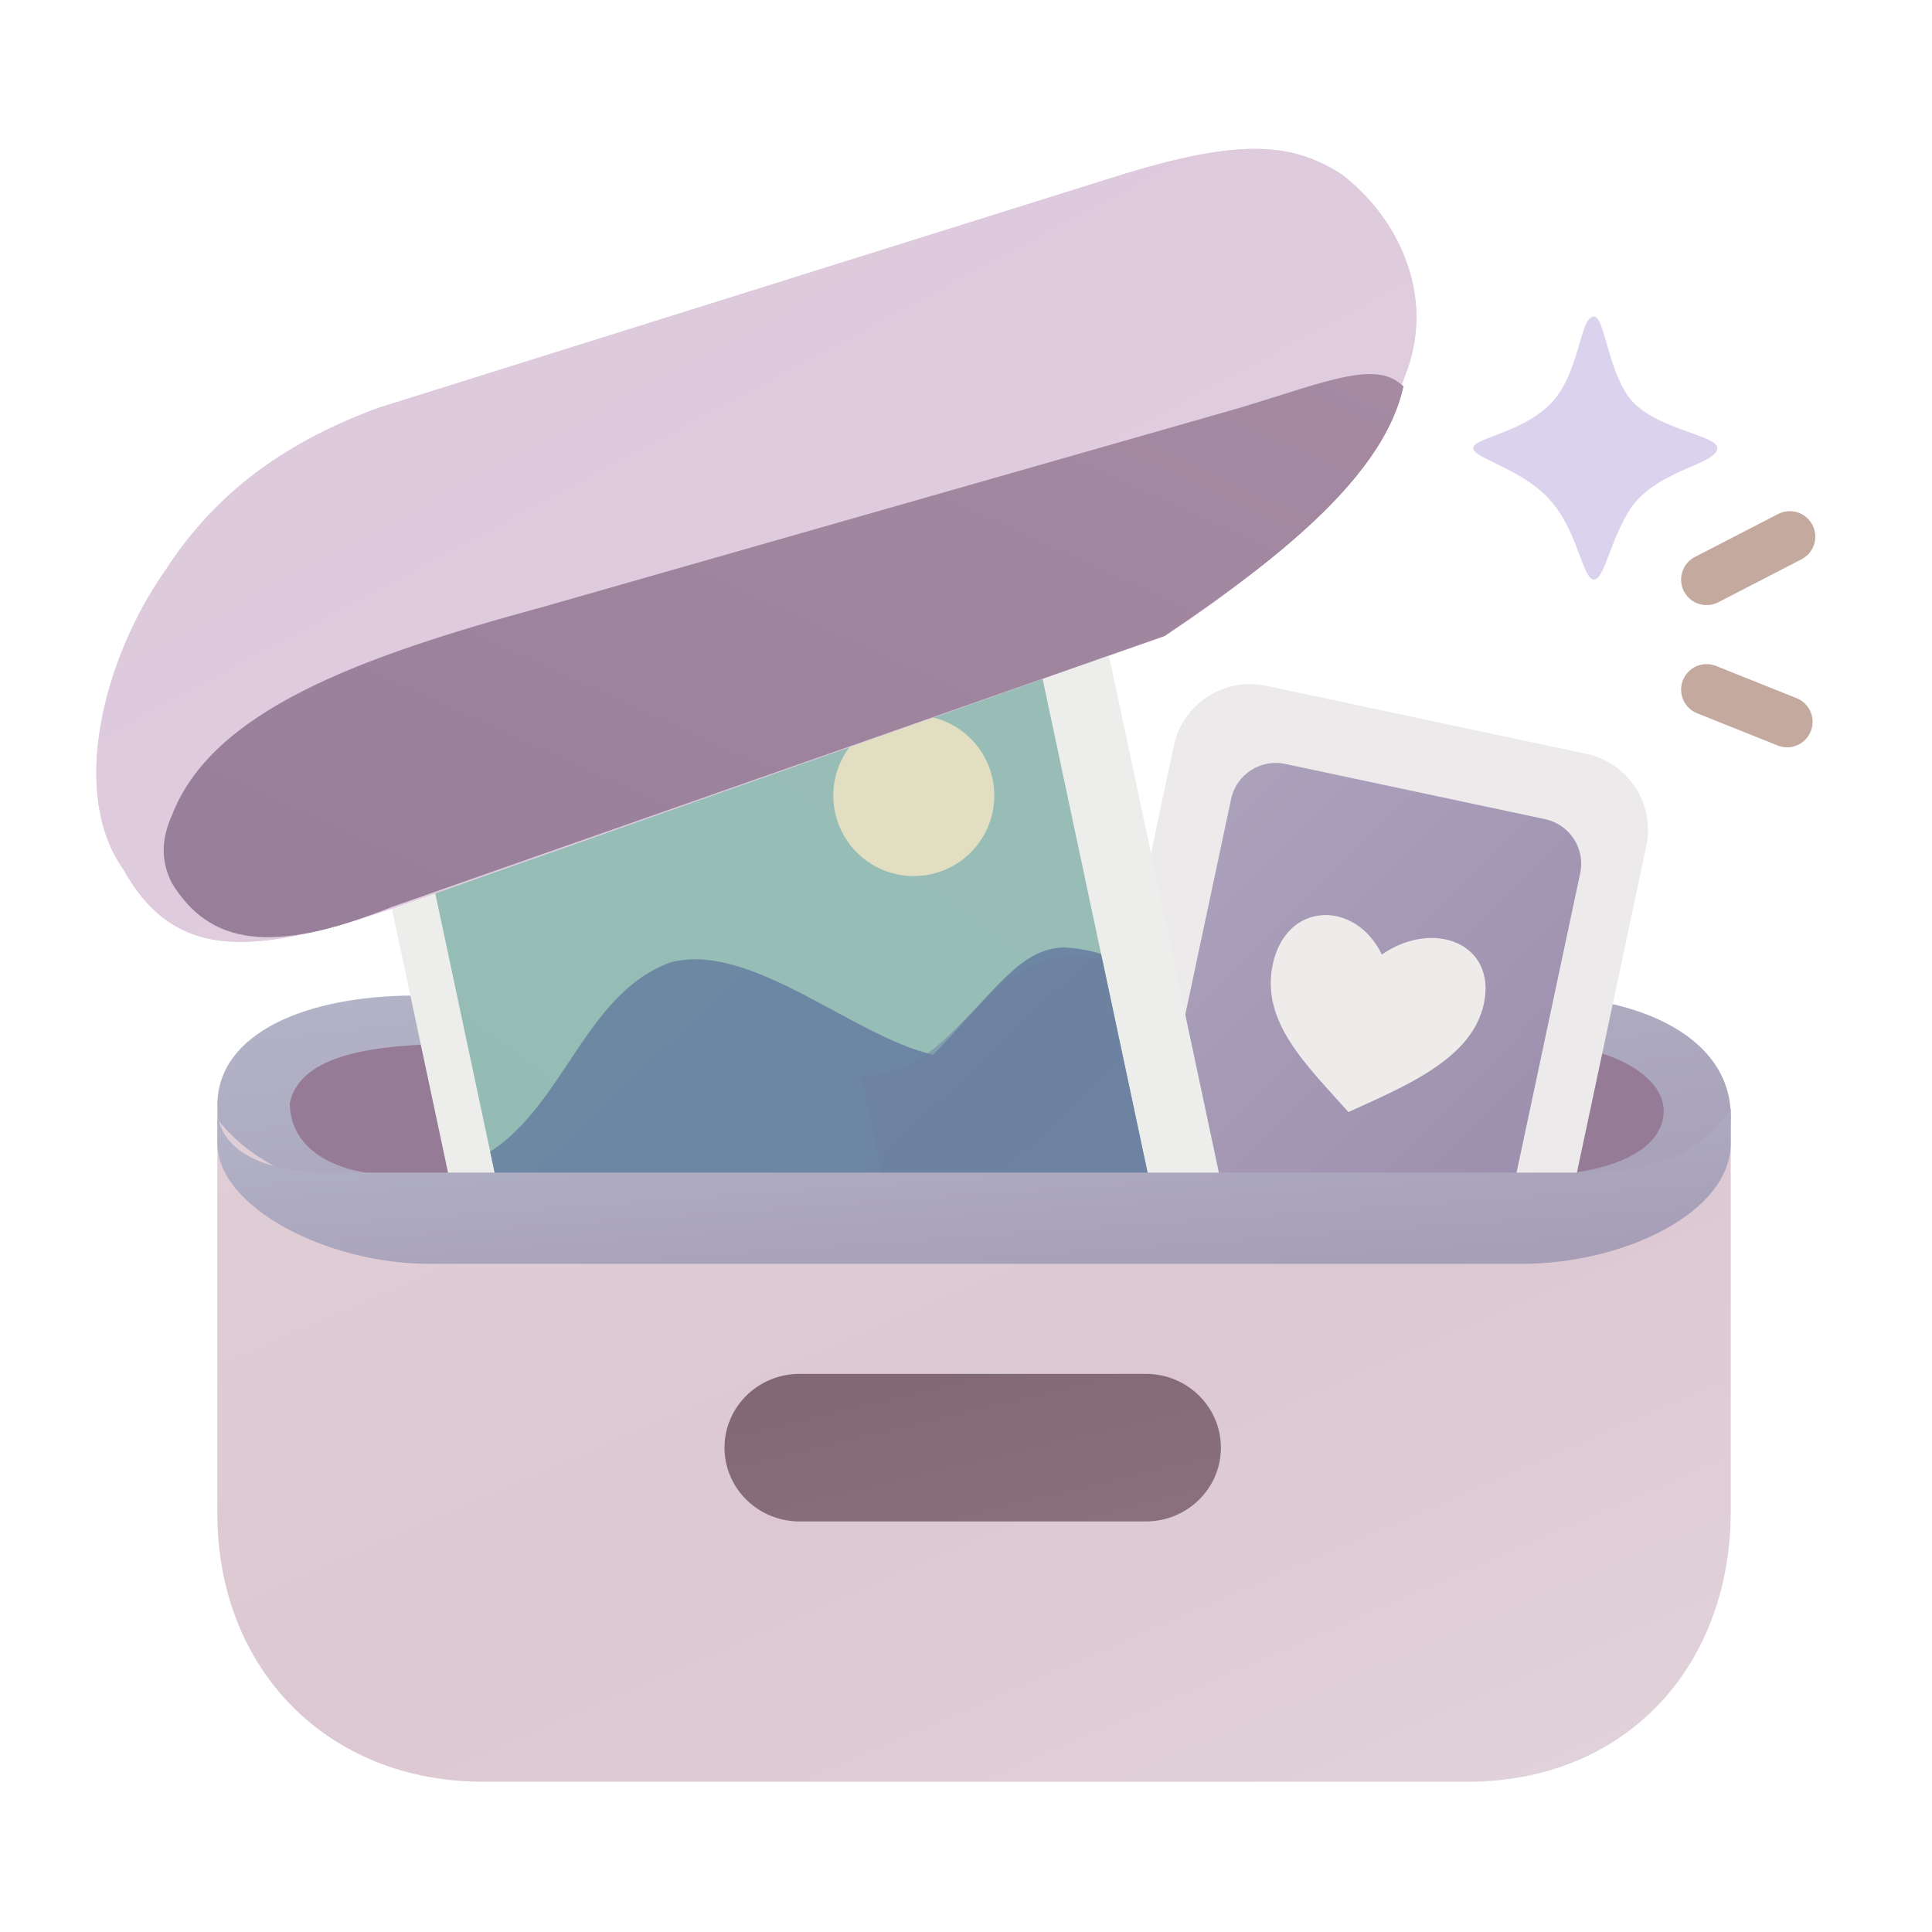
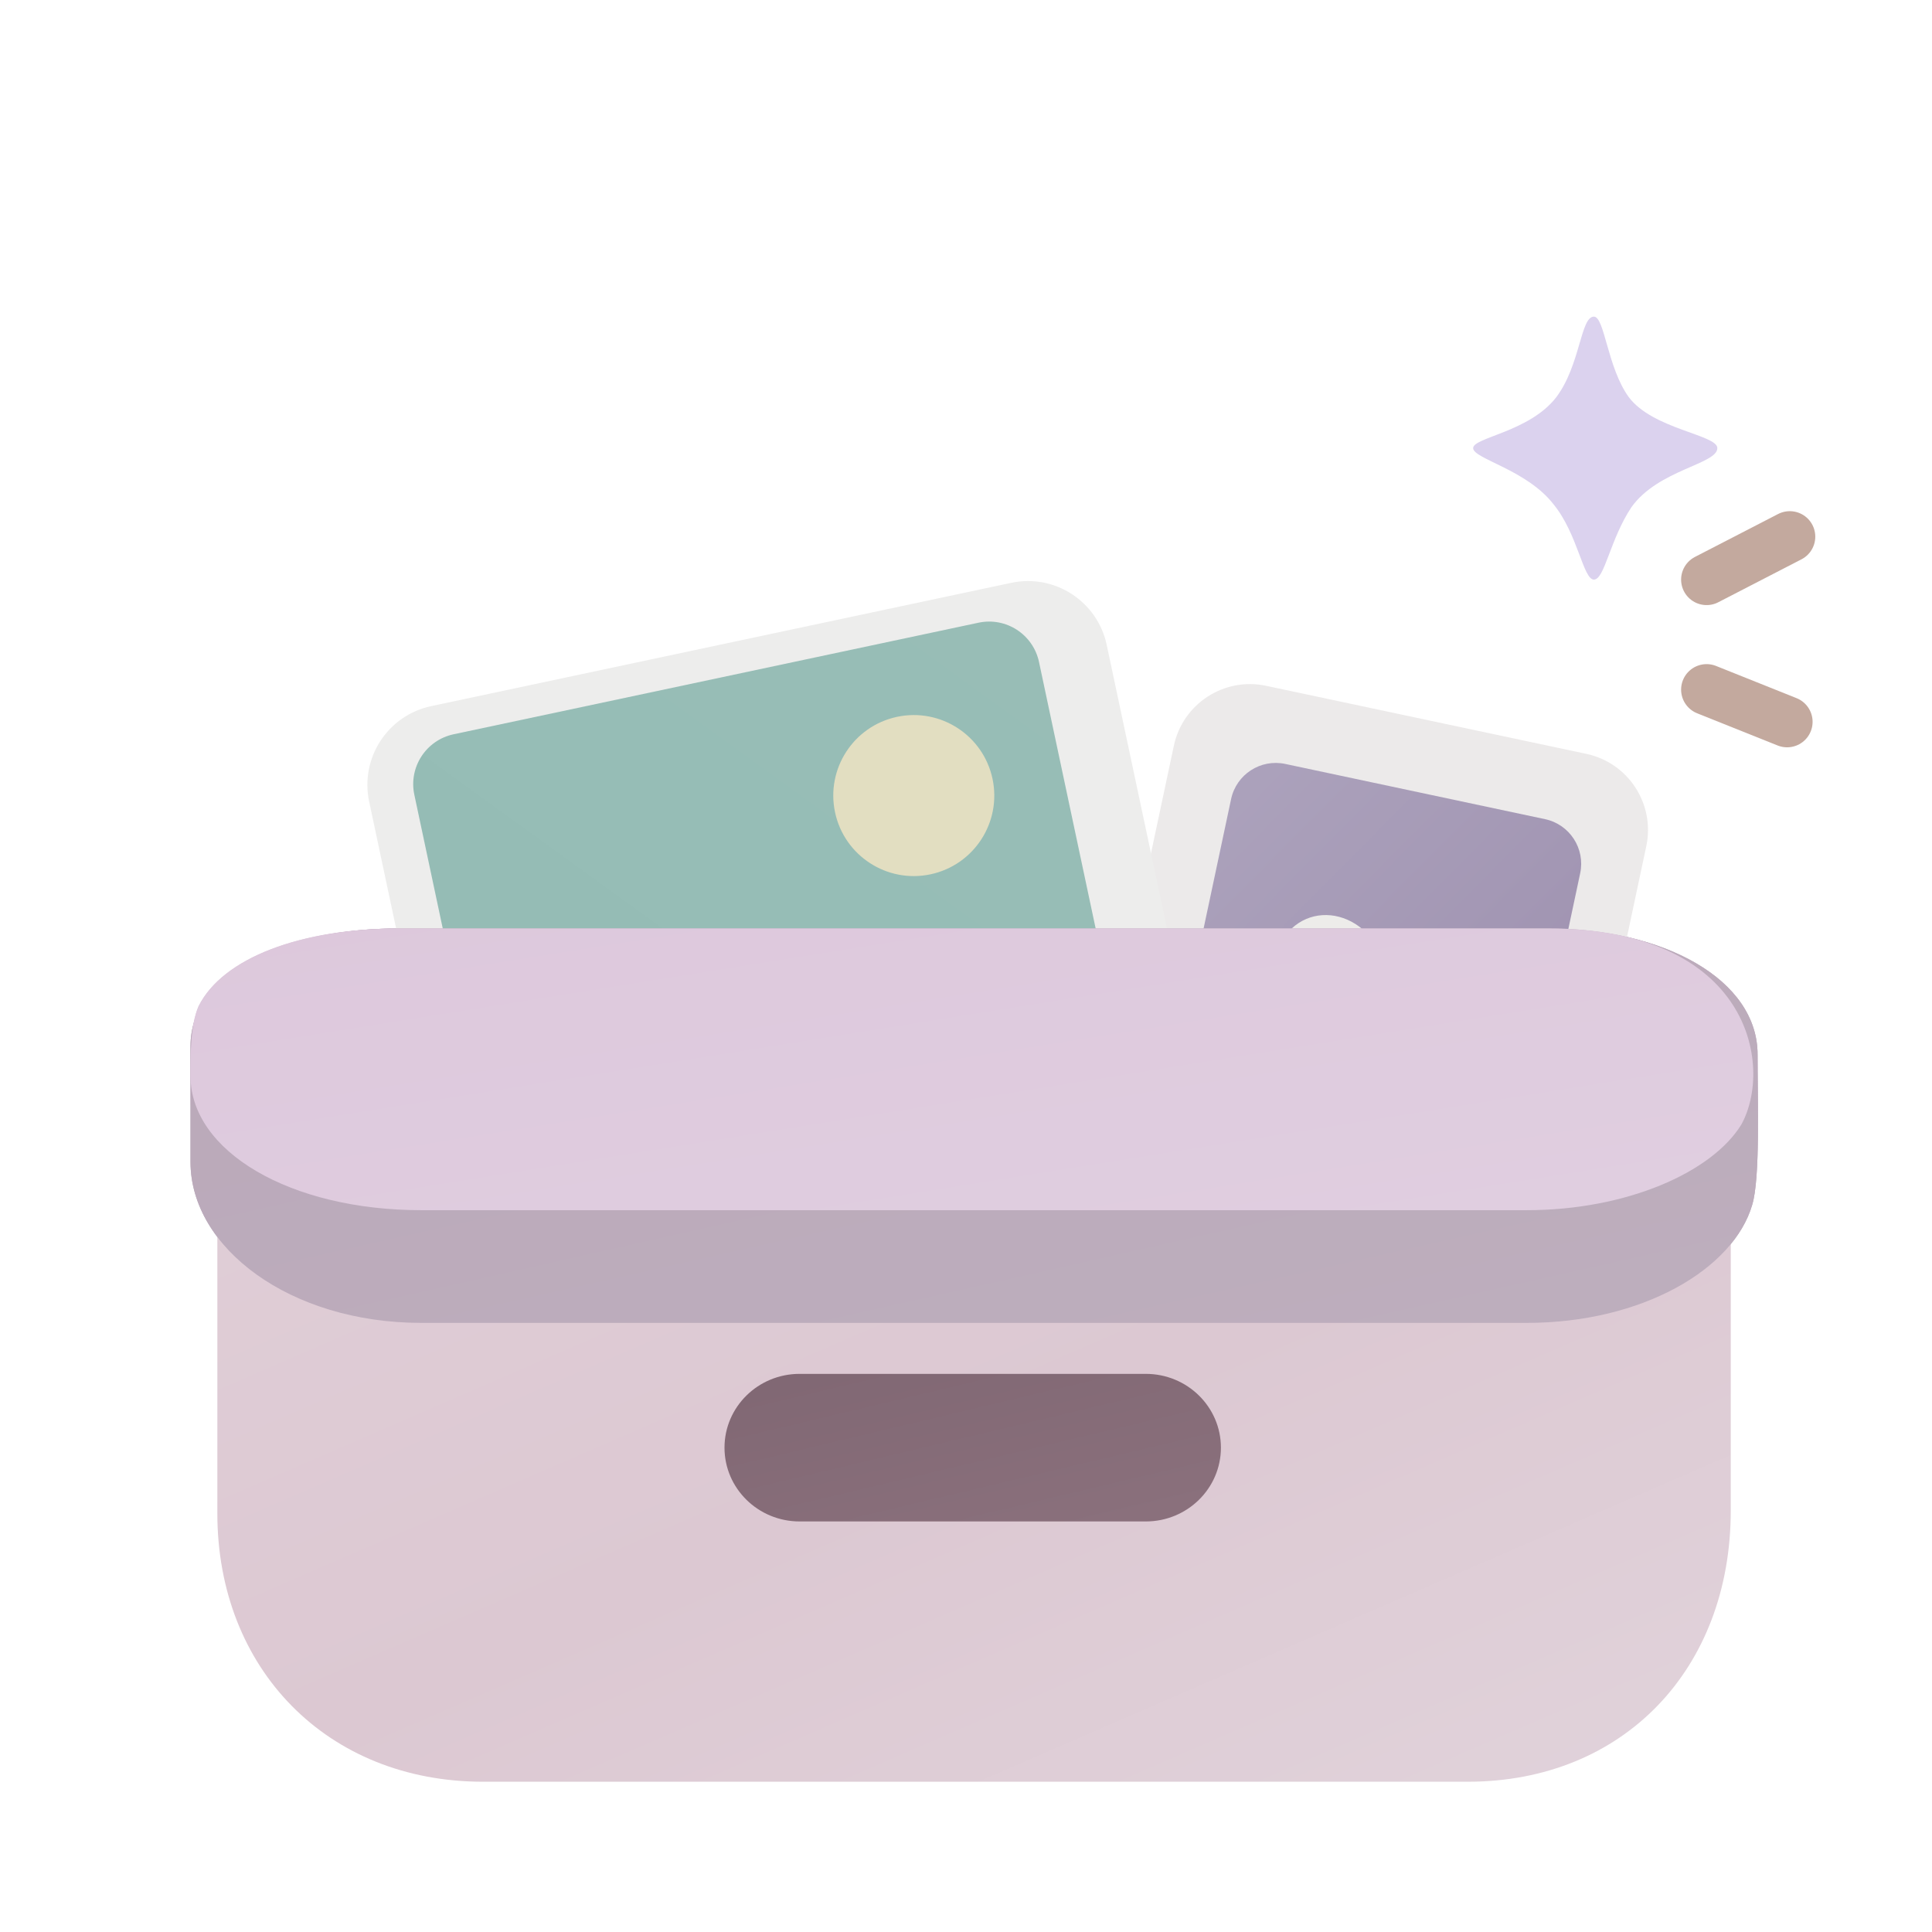
<svg xmlns="http://www.w3.org/2000/svg" viewBox="260 155 720 720" role="img" aria-label="Schuhkarton lädt">
  <defs>
    <linearGradient id="sk-lidTop" x1="0" y1="0" x2="0.9" y2="1">
      <stop stop-color="#ddc8dc" />
      <stop offset="1" stop-color="#e0cee0" />
    </linearGradient>
    <linearGradient id="sk-lidInside" x1="0" y1="1" x2="1" y2="0">
      <stop stop-color="#977e99" />
      <stop offset="1" stop-color="#a58aa2" />
    </linearGradient>
    <linearGradient id="sk-rim" x1="0" y1="0" x2="0.7" y2="1">
      <stop stop-color="#b3b4c8" />
      <stop offset="1" stop-color="#a79fb7" />
    </linearGradient>
    <linearGradient id="sk-box" x1="0" y1="0" x2="1" y2="1">
      <stop stop-color="#e0ced7" />
      <stop offset="0.5" stop-color="#dcc8d2" />
      <stop offset="1" stop-color="#e1d3db" />
    </linearGradient>
    <linearGradient id="sk-slot" x1="0" y1="0" x2="0.8" y2="1">
      <stop stop-color="#806773" />
      <stop offset="1" stop-color="#8a707c" />
    </linearGradient>
    <linearGradient id="sk-sky" x1="0" y1="1" x2="1" y2="0">
      <stop stop-color="#93bcb5" />
      <stop offset="1" stop-color="#98bdb6" />
    </linearGradient>
    <linearGradient id="sk-mountains" x1="0" y1="0" x2="1" y2="1">
      <stop stop-color="#6b89a3" />
      <stop offset="1" stop-color="#6f82a3" />
    </linearGradient>
    <linearGradient id="sk-heartBg" x1="0" y1="0" x2="1" y2="1">
      <stop stop-color="#aca2bc" />
      <stop offset="1" stop-color="#9a8cac" />
    </linearGradient>
    <clipPath id="sk-scene">
      <rect x="429" y="405" width="238" height="260" rx="19" />
    </clipPath>
    <clipPath id="sk-inbox">
      <rect x="260" y="155" width="720" height="640" />
    </clipPath>
  </defs>
  <style>
-     .lid, .p1, .p2, .star, .rays { transform-box: fill-box; transform-origin: center; animation: 3.2s infinite both; }
-     .lid { animation-name: sk-lid; }
-     .lid-front { animation-name: sk-lid, sk-front; }
+     .p1, .p2, .star, .rays { transform-box: fill-box; transform-origin: center; animation: 3.2s infinite both; }
    .p1 { animation-name: sk-p1; }
    .p2 { animation-name: sk-p2; }
    .star { animation-name: sk-star; }
    .rays { animation-name: sk-rays; }
-     @keyframes sk-lid {
-       0%, 4% { transform: translate(82px, 172px) rotate(17.5deg) scale(1.13, 1); animation-timing-function: cubic-bezier(.2, .8, .3, 1.15); }
-       16%, 30% { transform: none; animation-timing-function: cubic-bezier(.5, 0, .4, 1); }
-       68%, 100% { transform: translate(82px, 172px) rotate(17.5deg) scale(1.13, 1); }
-     }
-     @keyframes sk-front { 0%, 6% { opacity: 1; } 7%, 62% { opacity: 0; } 63%, 100% { opacity: 1; } }
+     .lid-still { display: none; }
    @keyframes sk-p1 {
-       0%, 7% { transform: translateY(260px); animation-timing-function: cubic-bezier(.2, .8, .3, 1.2); }
-       20%, 36% { transform: none; animation-timing-function: ease-in; }
-       60%, 100% { transform: translateY(260px); }
+       0%, 9% { transform: translateY(260px); animation-timing-function: cubic-bezier(.2, .8, .3, 1.2); }
+       21%, 36% { transform: none; animation-timing-function: ease-in; }
+       56%, 100% { transform: translateY(260px); }
    }
    @keyframes sk-p2 {
-       0%, 10% { transform: translateY(240px); animation-timing-function: cubic-bezier(.2, .8, .3, 1.25); }
-       23%, 33% { transform: none; animation-timing-function: ease-in; }
-       57%, 100% { transform: translateY(240px); }
+       0%, 11% { transform: translateY(240px); animation-timing-function: cubic-bezier(.2, .8, .3, 1.25); }
+       24%, 33% { transform: none; animation-timing-function: ease-in; }
+       53%, 100% { transform: translateY(240px); }
    }
    @keyframes sk-star {
      0%, 17% { transform: scale(0) rotate(-90deg); opacity: 0; animation-timing-function: cubic-bezier(.2, .8, .3, 1.4); }
      26%, 34% { transform: none; opacity: 1; }
      44%, 100% { transform: scale(0) rotate(45deg); opacity: 0; }
    }
    @keyframes sk-rays {
      0%, 22% { transform: scale(.2); opacity: 0; animation-timing-function: ease-out; }
      29%, 34% { transform: none; opacity: 1; }
      42%, 100% { transform: scale(.2); opacity: 0; }
    }
-     @media (prefers-reduced-motion: reduce) { .lid, .p1, .p2, .star, .rays { animation: none; } .lid-front { display: none; } }
+     @media (prefers-reduced-motion: reduce) {
+       .p1, .p2, .star, .rays { animation: none; }
+       .lid-move { display: none; }
+       .lid-still { display: inline; }
+     }
  </style>
-   <g class="lid">
+   <g class="lid-still">
    <path fill="url(#sk-lidTop)" d="M306 479C286 451 298 401 322 367C339 341 363 321 401 307L672 222C719 207 740 207 760 220C781 236 795 265 784 294C773 326 745 359 694 392L408 493C357 510 326 515 306 479Z" />
    <path fill="url(#sk-lidInside)" d="M324 459C339 420 393 400 463 381L722 307C755 297 773 289 783 299C776 331 740 361 694 392L406 493C361 511 338 507 324 484C320 476 320 468 324 459Z" />
+   </g>
+   <g class="lid-move">
+     <g>
+       <animate attributeName="display" dur="3.2s" repeatCount="indefinite" calcMode="discrete" keyTimes="0;0.1;0.52" values="none;inline;none" />
+       <g id="sk-lidMove">
+         <path fill="url(#sk-lidTop)" d="M331 545C331 560 331 574 331 588C331 620 368 648 417 648C554.3 648 691.7 648 829 648C872 648 906 628 913 604C916 594 915 566 915 548C915 520 880 501 837 501C694.3 501 551.7 501 409 501C366 501 331 517 331 545Z">
+           <animate attributeName="d" dur="3.2s" repeatCount="indefinite" calcMode="spline" keyTimes="0;0.04;0.1;0.19;0.31;0.52;0.66;1" keySplines="0 0 1 1;.4 0 1 .8;0 .3 .3 1;0 0 1 1;.45 0 .8 .55;.2 .45 .4 1;0 0 1 1" values="M331 545C331 560 331 574 331 588C331 620 368 648 417 648C554.3 648 691.7 648 829 648C872 648 906 628 913 604C916 594 915 566 915 548C915 520 880 501 837 501C694.3 501 551.7 501 409 501C366 501 331 517 331 545Z;M331 545C331 560 331 574 331 588C331 620 368 648 417 648C554.3 648 691.7 648 829 648C872 648 906 628 913 604C916 594 915 566 915 548C915 520 880 501 837 501C694.3 501 551.7 501 409 501C366 501 331 517 331 545Z;M331 503.6C331 505.4 331 507.1 331 508.8C331 512.6 368 516 417 516C554.3 516 691.7 516 829 516C872 516 906 513.6 913 510.7C916 509.5 915 506.2 915 504C915 500.6 880 498.4 837 498.4C694.3 498.4 551.7 498.4 409 498.4C366 498.4 331 500.3 331 503.6Z;M306 479C286 451 298 401 322 367C339 341 363 321 401 307C491.3 278.7 581.7 250.3 672 222C719 207 740 207 760 220C781 236 795 265 784 294C773 326 745 359 694 392C598.7 425.7 503.3 459.3 408 493C357 510 326 515 306 479Z;M306 479C286 451 298 401 322 367C339 341 363 321 401 307C491.3 278.7 581.7 250.3 672 222C719 207 740 207 760 220C781 236 795 265 784 294C773 326 745 359 694 392C598.7 425.7 503.3 459.3 408 493C357 510 326 515 306 479Z;M331 503.6C331 505.4 331 507.1 331 508.8C331 512.6 368 516 417 516C554.3 516 691.7 516 829 516C872 516 906 513.6 913 510.7C916 509.5 915 506.2 915 504C915 500.6 880 498.4 837 498.4C694.3 498.4 551.7 498.4 409 498.4C366 498.4 331 500.3 331 503.6Z;M331 545C331 560 331 574 331 588C331 620 368 648 417 648C554.3 648 691.7 648 829 648C872 648 906 628 913 604C916 594 915 566 915 548C915 520 880 501 837 501C694.3 501 551.7 501 409 501C366 501 331 517 331 545Z;M331 545C331 560 331 574 331 588C331 620 368 648 417 648C554.3 648 691.7 648 829 648C872 648 906 628 913 604C916 594 915 566 915 548C915 520 880 501 837 501C694.3 501 551.7 501 409 501C366 501 331 517 331 545Z" />
+         </path>
+         <path fill="#000" opacity=".16" d="M331 545C331 560 331 574 331 588C331 620 368 648 417 648C554.3 648 691.7 648 829 648C872 648 906 628 913 604C916 594 915 566 915 548C915 520 880 501 837 501C694.3 501 551.7 501 409 501C366 501 331 517 331 545Z">
+           <animate attributeName="d" dur="3.2s" repeatCount="indefinite" calcMode="spline" keyTimes="0;0.04;0.1;0.19;0.31;0.52;0.66;1" keySplines="0 0 1 1;.4 0 1 .8;0 .3 .3 1;0 0 1 1;.45 0 .8 .55;.2 .45 .4 1;0 0 1 1" values="M331 545C331 560 331 574 331 588C331 620 368 648 417 648C554.3 648 691.7 648 829 648C872 648 906 628 913 604C916 594 915 566 915 548C915 520 880 501 837 501C694.3 501 551.7 501 409 501C366 501 331 517 331 545Z;M331 545C331 560 331 574 331 588C331 620 368 648 417 648C554.3 648 691.7 648 829 648C872 648 906 628 913 604C916 594 915 566 915 548C915 520 880 501 837 501C694.3 501 551.7 501 409 501C366 501 331 517 331 545Z;M331 503.6C331 505.4 331 507.1 331 508.8C331 512.6 368 516 417 516C554.3 516 691.7 516 829 516C872 516 906 513.6 913 510.7C916 509.5 915 506.2 915 504C915 500.6 880 498.4 837 498.4C694.3 498.4 551.7 498.4 409 498.4C366 498.4 331 500.3 331 503.6Z;M306 479C286 451 298 401 322 367C339 341 363 321 401 307C491.3 278.7 581.7 250.3 672 222C719 207 740 207 760 220C781 236 795 265 784 294C773 326 745 359 694 392C598.7 425.7 503.3 459.3 408 493C357 510 326 515 306 479Z;M306 479C286 451 298 401 322 367C339 341 363 321 401 307C491.3 278.7 581.7 250.3 672 222C719 207 740 207 760 220C781 236 795 265 784 294C773 326 745 359 694 392C598.7 425.7 503.3 459.3 408 493C357 510 326 515 306 479Z;M331 503.6C331 505.4 331 507.1 331 508.8C331 512.6 368 516 417 516C554.3 516 691.7 516 829 516C872 516 906 513.6 913 510.7C916 509.5 915 506.2 915 504C915 500.6 880 498.4 837 498.4C694.3 498.4 551.7 498.4 409 498.4C366 498.4 331 500.3 331 503.6Z;M331 545C331 560 331 574 331 588C331 620 368 648 417 648C554.3 648 691.7 648 829 648C872 648 906 628 913 604C916 594 915 566 915 548C915 520 880 501 837 501C694.3 501 551.7 501 409 501C366 501 331 517 331 545Z;M331 545C331 560 331 574 331 588C331 620 368 648 417 648C554.3 648 691.7 648 829 648C872 648 906 628 913 604C916 594 915 566 915 548C915 520 880 501 837 501C694.3 501 551.7 501 409 501C366 501 331 517 331 545Z" />
+           <animate attributeName="opacity" dur="3.2s" repeatCount="indefinite" keyTimes="0;0.1;0.19;0.31;0.52;1" values=".16;.16;0;0;.16;.16" />
+         </path>
+         <path fill="url(#sk-lidTop)" d="M331 556C331 584 368 606 417 606C554.3 606 691.7 606 829 606C866 606 898 592 909 574C921 552 912 501 837 501C694.3 501 551.7 501 409 501C372 501 343 512 334 530C331 537 331 547 331 556Z">
+           <animate attributeName="d" dur="3.2s" repeatCount="indefinite" calcMode="spline" keyTimes="0;0.04;0.1;0.19;0.31;0.52;0.66;1" keySplines="0 0 1 1;.4 0 1 .8;0 .3 .3 1;0 0 1 1;.45 0 .8 .55;.2 .45 .4 1;0 0 1 1" values="M331 556C331 584 368 606 417 606C554.3 606 691.7 606 829 606C866 606 898 592 909 574C921 552 912 501 837 501C694.3 501 551.7 501 409 501C372 501 343 512 334 530C331 537 331 547 331 556Z;M331 556C331 584 368 606 417 606C554.3 606 691.7 606 829 606C866 606 898 592 909 574C921 552 912 501 837 501C694.3 501 551.7 501 409 501C372 501 343 512 334 530C331 537 331 547 331 556Z;M331 499.7C331 500.6 368 501.2 417 501.2C554.3 501.2 691.7 501.2 829 501.2C866 501.2 898 500.8 909 500.3C921 499.6 912 498.1 837 498.1C694.3 498.1 551.7 498.1 409 498.1C372 498.1 343 498.4 334 499C331 499.2 331 499.5 331 499.7Z;M324 459C339 420 393 400 463 381C549.3 356.3 635.7 331.7 722 307C755 297 773 289 783 299C776 331 740 361 694 392C598 425.7 502 459.3 406 493C361 511 338 507 324 484C320 476 320 468 324 459Z;M324 459C339 420 393 400 463 381C549.3 356.3 635.7 331.7 722 307C755 297 773 289 783 299C776 331 740 361 694 392C598 425.7 502 459.3 406 493C361 511 338 507 324 484C320 476 320 468 324 459Z;M331 499.7C331 500.6 368 501.2 417 501.2C554.3 501.2 691.7 501.2 829 501.2C866 501.2 898 500.8 909 500.3C921 499.6 912 498.1 837 498.1C694.3 498.1 551.7 498.1 409 498.1C372 498.1 343 498.4 334 499C331 499.2 331 499.5 331 499.7Z;M331 556C331 584 368 606 417 606C554.3 606 691.7 606 829 606C866 606 898 592 909 574C921 552 912 501 837 501C694.3 501 551.7 501 409 501C372 501 343 512 334 530C331 537 331 547 331 556Z;M331 556C331 584 368 606 417 606C554.3 606 691.7 606 829 606C866 606 898 592 909 574C921 552 912 501 837 501C694.3 501 551.7 501 409 501C372 501 343 512 334 530C331 537 331 547 331 556Z" />
+           <animate attributeName="visibility" dur="3.2s" repeatCount="indefinite" calcMode="discrete" keyTimes="0;0.1;0.52" values="visible;hidden;visible" />
+         </path>
+         <path fill="url(#sk-lidInside)" d="M331 556C331 584 368 606 417 606C554.3 606 691.7 606 829 606C866 606 898 592 909 574C921 552 912 501 837 501C694.3 501 551.7 501 409 501C372 501 343 512 334 530C331 537 331 547 331 556Z" visibility="hidden">
+           <animate attributeName="d" dur="3.2s" repeatCount="indefinite" calcMode="spline" keyTimes="0;0.04;0.1;0.19;0.31;0.52;0.66;1" keySplines="0 0 1 1;.4 0 1 .8;0 .3 .3 1;0 0 1 1;.45 0 .8 .55;.2 .45 .4 1;0 0 1 1" values="M331 556C331 584 368 606 417 606C554.3 606 691.7 606 829 606C866 606 898 592 909 574C921 552 912 501 837 501C694.3 501 551.7 501 409 501C372 501 343 512 334 530C331 537 331 547 331 556Z;M331 556C331 584 368 606 417 606C554.3 606 691.7 606 829 606C866 606 898 592 909 574C921 552 912 501 837 501C694.3 501 551.7 501 409 501C372 501 343 512 334 530C331 537 331 547 331 556Z;M331 499.7C331 500.6 368 501.2 417 501.2C554.3 501.2 691.7 501.2 829 501.2C866 501.2 898 500.8 909 500.3C921 499.6 912 498.1 837 498.1C694.3 498.1 551.7 498.1 409 498.1C372 498.1 343 498.4 334 499C331 499.2 331 499.5 331 499.7Z;M324 459C339 420 393 400 463 381C549.3 356.3 635.7 331.7 722 307C755 297 773 289 783 299C776 331 740 361 694 392C598 425.7 502 459.3 406 493C361 511 338 507 324 484C320 476 320 468 324 459Z;M324 459C339 420 393 400 463 381C549.3 356.3 635.7 331.7 722 307C755 297 773 289 783 299C776 331 740 361 694 392C598 425.7 502 459.3 406 493C361 511 338 507 324 484C320 476 320 468 324 459Z;M331 499.7C331 500.6 368 501.2 417 501.2C554.3 501.2 691.7 501.2 829 501.2C866 501.2 898 500.8 909 500.3C921 499.6 912 498.1 837 498.1C694.3 498.1 551.7 498.1 409 498.1C372 498.1 343 498.4 334 499C331 499.2 331 499.5 331 499.7Z;M331 556C331 584 368 606 417 606C554.3 606 691.7 606 829 606C866 606 898 592 909 574C921 552 912 501 837 501C694.3 501 551.7 501 409 501C372 501 343 512 334 530C331 537 331 547 331 556Z;M331 556C331 584 368 606 417 606C554.3 606 691.7 606 829 606C866 606 898 592 909 574C921 552 912 501 837 501C694.3 501 551.7 501 409 501C372 501 343 512 334 530C331 537 331 547 331 556Z" />
+           <animate attributeName="visibility" dur="3.2s" repeatCount="indefinite" calcMode="discrete" keyTimes="0;0.1;0.52" values="hidden;visible;hidden" />
+         </path>
+       </g>
+     </g>
  </g>
  <path fill="url(#sk-rim)" d="M341 567C341 540 374 526 415 526H831C872 526 905 542 905 571C905 598 870 626 823 626H423C376 626 341 599 341 567Z" />
  <path fill="#957b96" d="M368 566C372 548 399 544 432 544H833C858 544 880 555 880 569C880 583 862 592 835 593H406C381 592 368 581 368 566Z" />
  <g clip-path="url(#sk-inbox)">
    <g class="p2">
      <g transform="rotate(12 771 515)">
        <rect x="682" y="421" width="180" height="255" rx="29" fill="#eceaea" />
        <rect x="707" y="448" width="133" height="208" rx="17" fill="url(#sk-heartBg)" />
        <path fill="#edecea" d="M774 510C760 492 735 498 735 522C735 544 755 556 774 570C793 556 815 541 815 520C815 497 790 493 774 510Z" />
      </g>
    </g>
    <g class="p1">
      <g transform="rotate(-12 551 507)">
        <rect x="412" y="393" width="281" height="307" rx="30" fill="#ededec" />
        <g clip-path="url(#sk-scene)">
          <rect x="429" y="405" width="238" height="260" rx="19" fill="url(#sk-sky)" />
          <circle cx="611" cy="463" r="30" fill="#e2dec1" />
          <path fill="url(#sk-mountains)" d="M429 560C460 548 476 510 509 505C540 503 570 546 598 559C626 540 638 527 654 530C681 537 696 564 712 572L712 678H429Z" />
          <path fill="#6d80a0" opacity="0.5" d="M570 561C604 568 619 532 651 533C678 535 699 564 712 576V678H570Z" />
        </g>
      </g>
    </g>
  </g>
  <path fill="url(#sk-box)" d="M341 572C356 592 388 603 419 603H827C862 603 891 589 905 572V718C905 777 865 819 807 819H440C382 819 341 777 341 719Z" />
  <path fill="url(#sk-rim)" d="M341 568C341 583 357 592 383 592H855C881 591 896 582 905 568V581C905 607 865 626 827 626H420C382 626 341 605 341 581Z" />
  <rect x="530" y="667" width="185" height="55" rx="28" fill="url(#sk-slot)" />
  <path class="star" fill="#dbd2ee" d="M854 273C858 273 859 292 867 303C876 315 900 317 900 322C900 328 878 330 868 344C860 356 858 371 854 371C850 371 848 354 839 343C829 330 809 326 809 322C809 318 830 316 840 303C849 291 849 273 854 273Z" />
  <path class="rays" d="M896 371L927 355M896 412L926 424" fill="none" stroke="#c3a99e" stroke-width="19" stroke-linecap="round" />
-   <g class="lid lid-front">
-     <path fill="url(#sk-lidTop)" d="M306 479C286 451 298 401 322 367C339 341 363 321 401 307L672 222C719 207 740 207 760 220C781 236 795 265 784 294C773 326 745 359 694 392L408 493C357 510 326 515 306 479Z" />
-     <path fill="url(#sk-lidInside)" d="M324 459C339 420 393 400 463 381L722 307C755 297 773 289 783 299C776 331 740 361 694 392L406 493C361 511 338 507 324 484C320 476 320 468 324 459Z" />
+   <g class="lid-move">
+     <g>
+       <animate attributeName="display" dur="3.2s" repeatCount="indefinite" calcMode="discrete" keyTimes="0;0.1;0.52" values="inline;none;inline" />
+       <use href="#sk-lidMove" />
+     </g>
  </g>
</svg>
